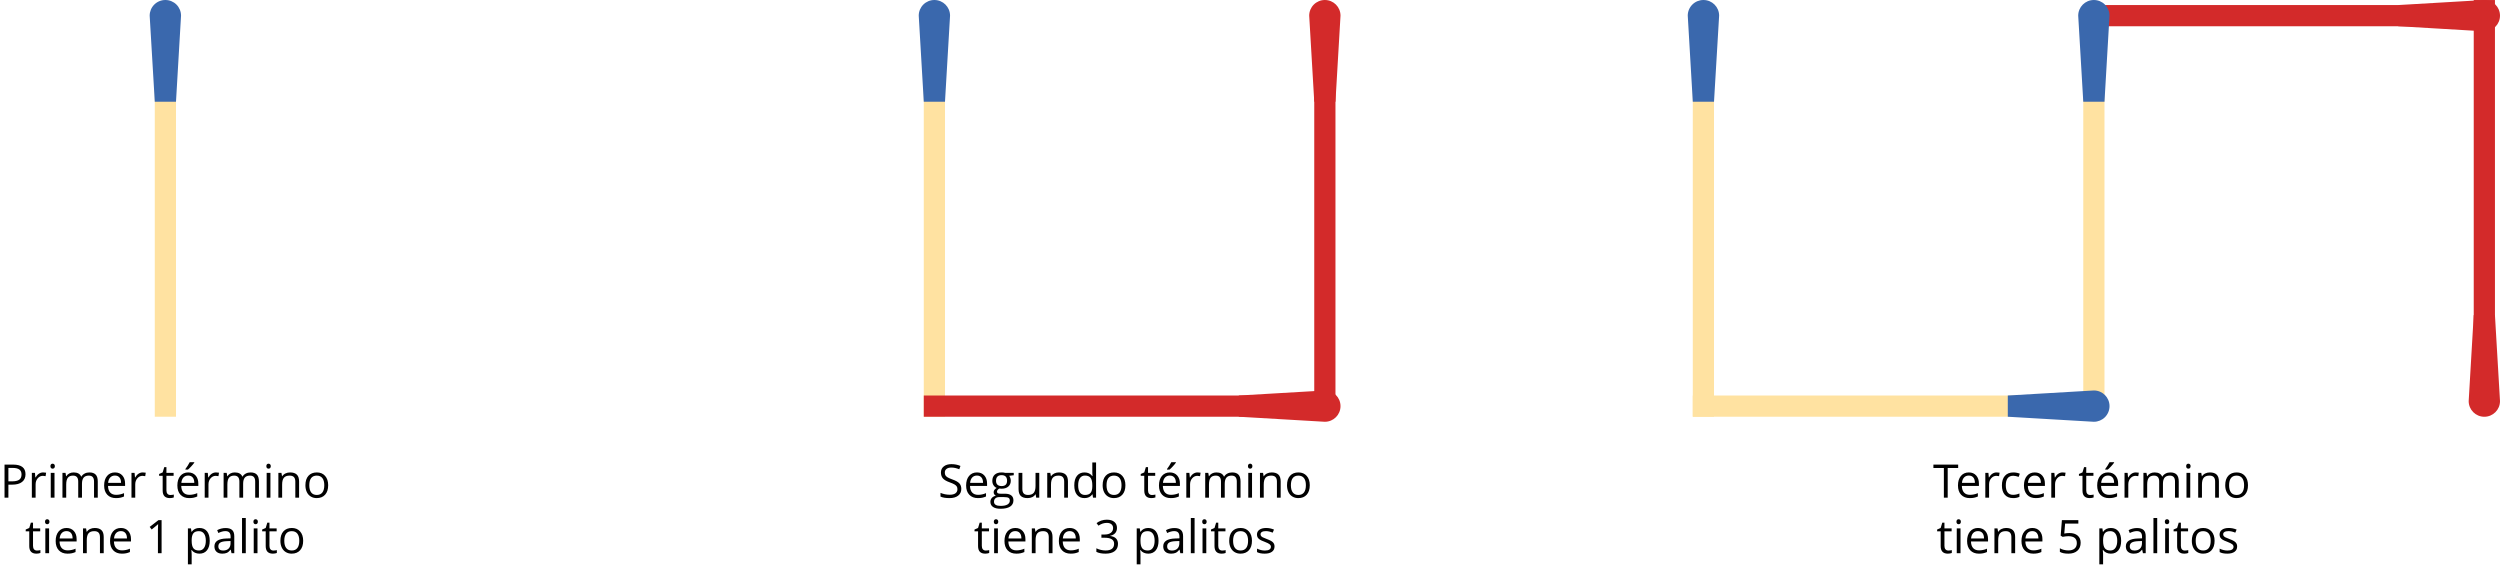
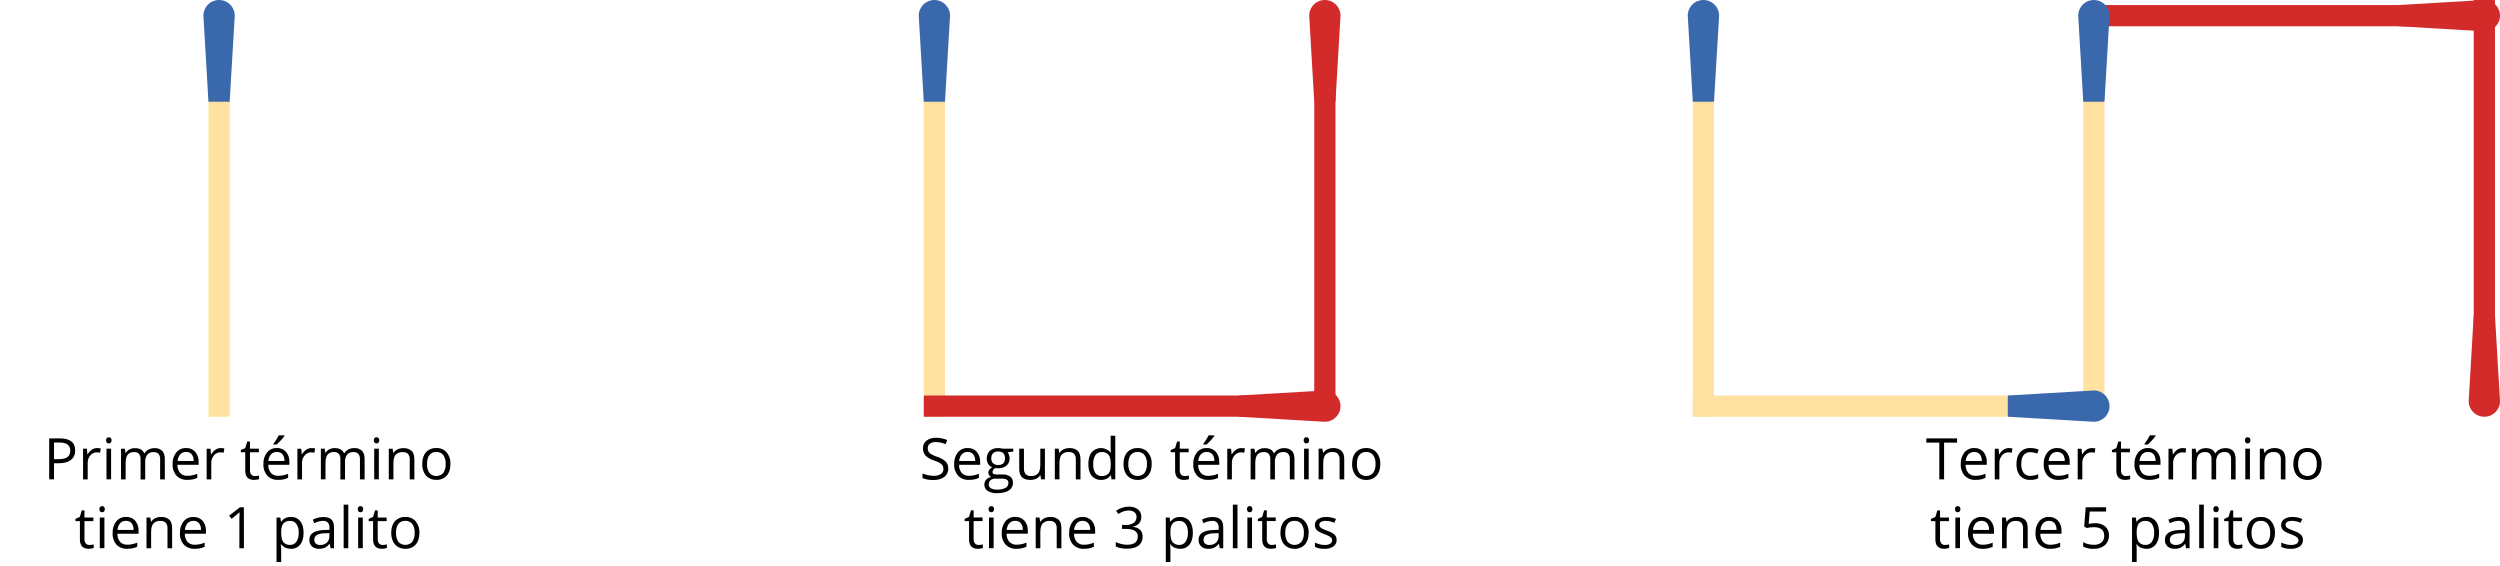
<svg xmlns="http://www.w3.org/2000/svg" id="Layer_1" data-name="Layer 1" viewBox="0 0 1620.22 366.65">
  <defs>
-     <style>.cls-1{fill:#ffe2a1;}.cls-2{fill:#3a68ad;}.cls-3{fill:#d32a2a;}.cls-4{font-size:30px;font-family:OpenSans-Regular, Open Sans;}</style>
+     <style>.cls-1{fill:#ffe2a1;}.cls-2{fill:#3a68ad;}.cls-3{fill:#d32a2a;}</style>
  </defs>
  <rect class="cls-1" x="1097.08" y="32.97" width="13.75" height="237.11" />
  <path class="cls-2" d="M1110.83,65.93h-13.75l-3.27-55.78A10.14,10.14,0,0,1,1104,0h0a10.15,10.15,0,0,1,10.15,10.15Z" />
  <rect class="cls-3" x="1603.19" y="0.02" width="13.75" height="237.11" transform="translate(3220.14 237.15) rotate(180)" />
  <path class="cls-3" d="M1603.19,204.17h13.75l3.28,55.78a10.16,10.16,0,0,1-10.15,10.15h0A10.15,10.15,0,0,1,1599.92,260Z" />
  <rect class="cls-3" x="1461.82" y="-108.41" width="13.75" height="237.11" transform="translate(1478.84 -1458.55) rotate(90)" />
  <path class="cls-3" d="M1554.29,17V3.27L1610.07,0a10.15,10.15,0,0,1,10.15,10.15h0a10.16,10.16,0,0,1-10.15,10.15Z" />
  <rect class="cls-1" x="1350.14" y="32.97" width="13.75" height="237.11" />
  <path class="cls-2" d="M1363.89,65.93h-13.75l-3.28-55.78A10.15,10.15,0,0,1,1357,0h0a10.14,10.14,0,0,1,10.15,10.15Z" />
  <rect class="cls-1" x="1208.76" y="144.65" width="13.75" height="237.11" transform="translate(1478.84 -952.43) rotate(90)" />
  <path class="cls-2" d="M1301.23,270.08V256.33l55.78-3.27a10.14,10.14,0,0,1,10.15,10.14h0A10.14,10.14,0,0,1,1357,273.35Z" />
  <rect class="cls-1" x="598.69" y="32.97" width="13.75" height="237.11" />
  <path class="cls-2" d="M612.44,65.93H598.69l-3.27-55.78A10.14,10.14,0,0,1,605.57,0h0a10.15,10.15,0,0,1,10.15,10.15Z" />
  <rect class="cls-3" x="851.75" y="32.97" width="13.75" height="237.11" />
  <path class="cls-3" d="M865.5,65.93H851.75l-3.27-55.78A10.14,10.14,0,0,1,858.63,0h0a10.14,10.14,0,0,1,10.14,10.15Z" />
  <rect class="cls-3" x="710.38" y="144.65" width="13.75" height="237.11" transform="translate(980.46 -454.05) rotate(90)" />
  <path class="cls-3" d="M802.84,270.08V256.33l55.79-3.27a10.14,10.14,0,0,1,10.14,10.14h0a10.14,10.14,0,0,1-10.14,10.15Z" />
-   <rect class="cls-1" x="100.31" y="32.97" width="13.75" height="237.11" />
-   <path class="cls-2" d="M114.06,65.93H100.31L97,10.15A10.15,10.15,0,0,1,107.18,0h0a10.14,10.14,0,0,1,10.15,10.15Z" />
-   <text class="cls-4" transform="translate(0 322.52)">Primer término<tspan x="16.21" y="36">tiene 1 palito</tspan>
-   </text>
-   <text class="cls-4" transform="translate(607.98 322.52)">Segundo término<tspan x="23.14" y="36">tiene 3 palitos</tspan>
-   </text>
-   <text class="cls-4" transform="translate(1252.75 322.52)">Tercer término<tspan x="2.23" y="36">tiene 5 palitos </tspan>
-   </text>
+   <rect class="cls-1" x="135.09" y="32.97" width="13.75" height="237.11" />
+   <path class="cls-2" d="M148.84,65.93H135.09l-3.27-55.78A10.14,10.14,0,0,1,142,0h0a10.14,10.14,0,0,1,10.15,10.15Z" />
+   <path d="M48.71,291.85A7.44,7.44,0,0,1,46,298.06c-1.83,1.44-4.46,2.17-7.87,2.17H35v10.44H31.88V284.12h6.88Q48.72,284.12,48.71,291.85ZM35,297.58h2.77c2.74,0,4.72-.45,5.94-1.33A4.87,4.87,0,0,0,45.52,292a4.57,4.57,0,0,0-1.73-3.92q-1.73-1.29-5.37-1.29H35Z" />
+   <path d="M62.9,290.4a11.48,11.48,0,0,1,2.38.22l-.42,2.8a10.41,10.41,0,0,0-2.18-.28,5.3,5.3,0,0,0-4.13,2A7.15,7.15,0,0,0,56.83,300v10.68h-3v-19.9h2.49l.34,3.68h.15a8.78,8.78,0,0,1,2.67-3A5.94,5.94,0,0,1,62.9,290.4Z" />
+   <path d="M68.75,285.37a2,2,0,0,1,.51-1.52,1.78,1.78,0,0,1,1.27-.48,1.8,1.8,0,0,1,1.25.49,2,2,0,0,1,.53,1.51,2,2,0,0,1-.53,1.52,1.77,1.77,0,0,1-1.25.5,1.75,1.75,0,0,1-1.27-.5A2.05,2.05,0,0,1,68.75,285.37ZM72,310.67H69v-19.9h3Z" />
+   <path d="M103.78,310.67V297.72a5.45,5.45,0,0,0-1-3.57A4,4,0,0,0,99.61,293a5.09,5.09,0,0,0-4.16,1.62,7.67,7.67,0,0,0-1.35,5v11.11h-3V297.72a5.39,5.39,0,0,0-1-3.57A4,4,0,0,0,86.89,293a4.93,4.93,0,0,0-4.15,1.7c-.88,1.13-1.31,3-1.31,5.57v10.44h-3v-19.9h2.45l.49,2.72h.15a5.91,5.91,0,0,1,2.4-2.27,7.32,7.32,0,0,1,3.48-.82c3.11,0,5.15,1.13,6.1,3.38h.15a6.34,6.34,0,0,1,2.58-2.47,8,8,0,0,1,3.85-.91,6.74,6.74,0,0,1,5.06,1.74q1.68,1.73,1.68,5.55v13Z" />
+   <path d="M121.42,311a9.16,9.16,0,0,1-7-2.68,10.43,10.43,0,0,1-2.55-7.47,11.5,11.5,0,0,1,2.37-7.64,7.87,7.87,0,0,1,6.37-2.84,7.51,7.51,0,0,1,5.92,2.46,9.46,9.46,0,0,1,2.18,6.5v1.9H115a7.88,7.88,0,0,0,1.77,5.32,6.08,6.08,0,0,0,4.73,1.82,16.09,16.09,0,0,0,6.35-1.34v2.68a15.16,15.16,0,0,1-3,1A17,17,0,0,1,121.42,311Zm-.82-18.1a4.92,4.92,0,0,0-3.82,1.56,7.2,7.2,0,0,0-1.68,4.32h10.41a6.62,6.62,0,0,0-1.28-4.37A4.45,4.45,0,0,0,120.6,292.93Z" />
+   <path d="M143,290.4a11.48,11.48,0,0,1,2.38.22l-.42,2.8a10.41,10.41,0,0,0-2.18-.28,5.3,5.3,0,0,0-4.13,2,7.15,7.15,0,0,0-1.72,4.88v10.68h-3v-19.9h2.49l.34,3.68h.15a8.78,8.78,0,0,1,2.67-3A5.94,5.94,0,0,1,143,290.4Z" />
+   <path d="M165.15,308.55a9.74,9.74,0,0,0,1.55-.12,9.34,9.34,0,0,0,1.18-.25v2.31a5.35,5.35,0,0,1-1.45.39,11,11,0,0,1-1.71.15c-3.85,0-5.78-2-5.78-6.08V293.11h-2.85v-1.45l2.85-1.26,1.27-4.25H162v4.62h5.77v2.34H162v11.71a4,4,0,0,0,.85,2.76A3,3,0,0,0,165.15,308.55Z" />
+   <path d="M180.27,311a9.15,9.15,0,0,1-7-2.68,10.43,10.43,0,0,1-2.55-7.47,11.5,11.5,0,0,1,2.37-7.64,7.87,7.87,0,0,1,6.36-2.84,7.53,7.53,0,0,1,5.93,2.46,9.46,9.46,0,0,1,2.17,6.5v1.9H173.87a7.88,7.88,0,0,0,1.77,5.32,6.1,6.1,0,0,0,4.73,1.82,16.11,16.11,0,0,0,6.36-1.34v2.68a15.16,15.16,0,0,1-3,1A17,17,0,0,1,180.27,311Zm-.82-18.1a5,5,0,0,0-3.83,1.56,7.2,7.2,0,0,0-1.68,4.32h10.41a6.62,6.62,0,0,0-1.27-4.37A4.48,4.48,0,0,0,179.45,292.93Zm-2.24-5.25c.58-.75,1.21-1.66,1.88-2.73a26.86,26.86,0,0,0,1.59-2.78h3.67v.39a26.43,26.43,0,0,1-2.38,2.9,27.26,27.26,0,0,1-2.74,2.67h-2Z" />
+   <path d="M201.81,290.4a11.38,11.38,0,0,1,2.37.22l-.41,2.8a10.49,10.49,0,0,0-2.18-.28,5.3,5.3,0,0,0-4.13,2,7.1,7.1,0,0,0-1.72,4.88v10.68h-3v-19.9h2.49l.35,3.68h.14a8.78,8.78,0,0,1,2.67-3A6,6,0,0,1,201.81,290.4Z" />
+   <path d="M233.28,310.67V297.72a5.39,5.39,0,0,0-1-3.57A3.93,3.93,0,0,0,229.1,293a5.11,5.11,0,0,0-4.16,1.62,7.73,7.73,0,0,0-1.34,5v11.11h-3V297.72a5.39,5.39,0,0,0-1-3.57,4,4,0,0,0-3.18-1.19,4.93,4.93,0,0,0-4.15,1.7q-1.32,1.69-1.32,5.57v10.44h-3v-19.9h2.45l.49,2.72H211a5.84,5.84,0,0,1,2.4-2.27,7.32,7.32,0,0,1,3.48-.82c3.11,0,5.15,1.13,6.1,3.38h.15a6.34,6.34,0,0,1,2.58-2.47,7.94,7.94,0,0,1,3.85-.91,6.74,6.74,0,0,1,5.06,1.74q1.68,1.73,1.68,5.55v13Z" />
+   <path d="M242.25,285.37a2,2,0,0,1,.51-1.52,1.78,1.78,0,0,1,1.27-.48,1.81,1.81,0,0,1,1.26.49,2,2,0,0,1,.52,1.51,2,2,0,0,1-.52,1.52,1.78,1.78,0,0,1-1.26.5,1.75,1.75,0,0,1-1.27-.5A2.05,2.05,0,0,1,242.25,285.37Zm3.27,25.3h-3v-19.9h3Z" />
+   <path d="M265.54,310.67V297.79a5.19,5.19,0,0,0-1.11-3.63A4.52,4.52,0,0,0,261,293a5.75,5.75,0,0,0-4.58,1.69q-1.45,1.69-1.45,5.58v10.44h-3v-19.9h2.45l.49,2.72H255a6.22,6.22,0,0,1,2.6-2.28,8.42,8.42,0,0,1,3.72-.81,7.56,7.56,0,0,1,5.42,1.74q1.81,1.73,1.81,5.55v13Z" />
+   <path d="M291.93,300.7q0,4.88-2.45,7.6A8.66,8.66,0,0,1,282.7,311a8.93,8.93,0,0,1-4.74-1.25,8.24,8.24,0,0,1-3.2-3.59,12.57,12.57,0,0,1-1.12-5.49q0-4.86,2.43-7.58a8.62,8.62,0,0,1,6.76-2.72,8.44,8.44,0,0,1,6.64,2.78A10.93,10.93,0,0,1,291.93,300.7Zm-15.17,0a9.42,9.42,0,0,0,1.53,5.81,6.05,6.05,0,0,0,9,0,9.42,9.42,0,0,0,1.53-5.82,9.29,9.29,0,0,0-1.53-5.77,5.39,5.39,0,0,0-4.53-2,5.29,5.29,0,0,0-4.47,2Q276.76,296.84,276.76,300.7Z" />
+   <path d="M58,353.18a9.61,9.61,0,0,0,1.54-.12,9.22,9.22,0,0,0,1.18-.24v2.31a6,6,0,0,1-1.44.39,11.23,11.23,0,0,1-1.72.15q-5.77,0-5.77-6.08V337.74H48.89v-1.45L51.74,335,53,330.79h1.74v4.61h5.78v2.34H54.75v11.72a4,4,0,0,0,.86,2.76A3,3,0,0,0,58,353.18Z" />
+   <path d="M64.4,330a2,2,0,0,1,.51-1.52,1.88,1.88,0,0,1,2.52,0,2.42,2.42,0,0,1,0,3,1.73,1.73,0,0,1-1.25.5,1.71,1.71,0,0,1-1.27-.5A2,2,0,0,1,64.4,330Zm3.27,25.3h-3V335.4h3Z" />
+   <path d="M82.47,355.67a9.18,9.18,0,0,1-7-2.69A10.4,10.4,0,0,1,73,345.52a11.55,11.55,0,0,1,2.37-7.65A7.87,7.87,0,0,1,81.69,335a7.51,7.51,0,0,1,5.92,2.46A9.43,9.43,0,0,1,89.79,344v1.91H76.08a7.88,7.88,0,0,0,1.77,5.32A6.12,6.12,0,0,0,82.58,353a16,16,0,0,0,6.36-1.35v2.69a16.14,16.14,0,0,1-3,1A17,17,0,0,1,82.47,355.67Zm-.82-18.11a4.92,4.92,0,0,0-3.82,1.56,7.25,7.25,0,0,0-1.68,4.33H86.56a6.62,6.62,0,0,0-1.28-4.37A4.46,4.46,0,0,0,81.65,337.56Z" />
+   <path d="M108.55,355.31V342.43a5.19,5.19,0,0,0-1.11-3.63,4.51,4.51,0,0,0-3.47-1.2,5.7,5.7,0,0,0-4.57,1.69q-1.45,1.68-1.46,5.57v10.45h-3V335.4h2.45l.49,2.73H98a6,6,0,0,1,2.59-2.28,8.47,8.47,0,0,1,3.73-.81,7.59,7.59,0,0,1,5.41,1.73q1.81,1.74,1.82,5.55v13Z" />
+   <path d="M126.17,355.67a9.17,9.17,0,0,1-7-2.69,10.4,10.4,0,0,1-2.55-7.46,11.55,11.55,0,0,1,2.37-7.65,7.87,7.87,0,0,1,6.37-2.83,7.52,7.52,0,0,1,5.92,2.46,9.43,9.43,0,0,1,2.18,6.49v1.91H119.77a7.93,7.93,0,0,0,1.78,5.32,6.12,6.12,0,0,0,4.73,1.82,15.93,15.93,0,0,0,6.35-1.35v2.69a15.83,15.83,0,0,1-3,1A17,17,0,0,1,126.17,355.67Zm-.82-18.11a4.92,4.92,0,0,0-3.82,1.56,7.25,7.25,0,0,0-1.68,4.33h10.4a6.62,6.62,0,0,0-1.27-4.37A4.47,4.47,0,0,0,125.35,337.56Z" />
+   <path d="M158.08,355.31h-2.94V336.38c0-1.57.05-3.06.14-4.47-.25.26-.54.52-.85.8s-1.76,1.46-4.32,3.54l-1.6-2.07,7-5.43h2.54Z" />
+   <path d="M188.48,355.67a8.6,8.6,0,0,1-3.55-.72,6.65,6.65,0,0,1-2.69-2.2H182a27.68,27.68,0,0,1,.22,3.3v8.19h-3V335.4h2.45l.42,2.73h.15a7,7,0,0,1,2.7-2.37,8.29,8.29,0,0,1,3.54-.72,7.35,7.35,0,0,1,6.11,2.7q2.16,2.72,2.16,7.6c0,3.27-.73,5.8-2.19,7.61A7.36,7.36,0,0,1,188.48,355.67Zm-.43-18.07a5.34,5.34,0,0,0-4.42,1.69c-.9,1.12-1.37,2.92-1.39,5.37v.68q0,4.19,1.39,6a5.35,5.35,0,0,0,4.49,1.81,4.66,4.66,0,0,0,4-2.09,9.88,9.88,0,0,0,1.46-5.76,9.48,9.48,0,0,0-1.46-5.71A4.78,4.78,0,0,0,188.05,337.6Z" />
+   <path d="M214.26,355.31l-.6-2.84h-.15a8.3,8.3,0,0,1-3,2.54,9.09,9.09,0,0,1-3.69.66,6.65,6.65,0,0,1-4.65-1.53,5.58,5.58,0,0,1-1.67-4.34q0-6,9.64-6.32l3.38-.11v-1.23a5.05,5.05,0,0,0-1-3.46,4.13,4.13,0,0,0-3.22-1.12,13.08,13.08,0,0,0-5.63,1.53l-.93-2.31a14.61,14.61,0,0,1,6.74-1.71q3.56,0,5.27,1.58t1.72,5.07v13.59Zm-6.82-2.13a6.13,6.13,0,0,0,4.43-1.54,5.71,5.71,0,0,0,1.6-4.32v-1.8l-3,.12a11,11,0,0,0-5.19,1.12,3.37,3.37,0,0,0-1.58,3.08,3.14,3.14,0,0,0,1,2.49A4.13,4.13,0,0,0,207.44,353.18Z" />
+   <path d="M225.72,355.31h-3V327.05h3Z" />
+   <path d="M231.86,330a2,2,0,0,1,.5-1.52,1.8,1.8,0,0,1,1.28-.48,1.76,1.76,0,0,1,1.25.49,2.42,2.42,0,0,1,0,3,1.85,1.85,0,0,1-2.53,0A2,2,0,0,1,231.86,330Zm3.26,25.3h-3V335.4h3Z" />
+   <path d="M248,353.18a9.7,9.7,0,0,0,1.54-.12,9.22,9.22,0,0,0,1.18-.24v2.31a6.24,6.24,0,0,1-1.44.39,11.23,11.23,0,0,1-1.72.15q-5.77,0-5.77-6.08V337.74h-2.86v-1.45l2.86-1.25,1.27-4.25h1.74v4.61h5.78v2.34h-5.78v11.72a4,4,0,0,0,.85,2.76A3,3,0,0,0,248,353.18Z" />
+   <path d="M271.83,345.34q0,4.86-2.45,7.6a8.65,8.65,0,0,1-6.78,2.73,9,9,0,0,1-4.74-1.25,8.3,8.3,0,0,1-3.19-3.6,12.53,12.53,0,0,1-1.13-5.48q0-4.87,2.43-7.59a8.63,8.63,0,0,1,6.76-2.71,8.39,8.39,0,0,1,6.64,2.78A10.93,10.93,0,0,1,271.83,345.34Zm-15.16,0a9.43,9.43,0,0,0,1.52,5.81,6.05,6.05,0,0,0,9,0,9.37,9.37,0,0,0,1.54-5.82,9.21,9.21,0,0,0-1.54-5.77,5.39,5.39,0,0,0-4.53-2,5.33,5.33,0,0,0-4.47,1.94A9.41,9.41,0,0,0,256.67,345.34Z" />
+   <path d="M614.55,303.61a6.48,6.48,0,0,1-2.54,5.46,11,11,0,0,1-6.9,2,17.36,17.36,0,0,1-7.27-1.21v-3a19.5,19.5,0,0,0,3.56,1.09,18.58,18.58,0,0,0,3.82.4,7.7,7.7,0,0,0,4.65-1.17,3.85,3.85,0,0,0,1.56-3.26,4.16,4.16,0,0,0-.56-2.26A5,5,0,0,0,609,300a25.23,25.23,0,0,0-3.95-1.69,12.56,12.56,0,0,1-5.29-3.14,6.93,6.93,0,0,1-1.59-4.74,5.89,5.89,0,0,1,2.31-4.89,9.57,9.57,0,0,1,6.1-1.81,17.93,17.93,0,0,1,7.28,1.45l-1,2.69a16.44,16.44,0,0,0-6.39-1.38,6.22,6.22,0,0,0-3.84,1.05,3.47,3.47,0,0,0-1.38,2.92,4.51,4.51,0,0,0,.51,2.27,4.82,4.82,0,0,0,1.72,1.61,21.5,21.5,0,0,0,3.69,1.63,14.69,14.69,0,0,1,5.75,3.19A6.29,6.29,0,0,1,614.55,303.61Z" />
+   <path d="M627.94,311a9.16,9.16,0,0,1-7-2.68,10.43,10.43,0,0,1-2.55-7.47,11.5,11.5,0,0,1,2.37-7.64,7.87,7.87,0,0,1,6.37-2.84,7.51,7.51,0,0,1,5.92,2.46,9.46,9.46,0,0,1,2.18,6.5v1.9H621.55a7.88,7.88,0,0,0,1.77,5.32,6.08,6.08,0,0,0,4.73,1.82,16.09,16.09,0,0,0,6.35-1.34v2.68a15.16,15.16,0,0,1-3,1A17,17,0,0,1,627.94,311Zm-.82-18.1a4.92,4.92,0,0,0-3.82,1.56,7.2,7.2,0,0,0-1.68,4.32H632a6.62,6.62,0,0,0-1.28-4.37A4.45,4.45,0,0,0,627.12,292.93Z" />
+   <path d="M656.69,290.77v1.9l-3.69.44a6.41,6.41,0,0,1,.91,1.66,6.27,6.27,0,0,1,.4,2.32,5.87,5.87,0,0,1-2,4.66,8,8,0,0,1-5.48,1.75,8.79,8.79,0,0,1-1.67-.15,3,3,0,0,0-1.93,2.56,1.31,1.31,0,0,0,.67,1.21,4.94,4.94,0,0,0,2.31.39h3.52a7.88,7.88,0,0,1,5,1.36,4.73,4.73,0,0,1,1.74,4,5.64,5.64,0,0,1-2.66,5q-2.64,1.74-7.73,1.74a10.54,10.54,0,0,1-6-1.46,4.94,4.94,0,0,1-1-7.24,5.89,5.89,0,0,1,3.27-1.8,3.21,3.21,0,0,1-1.28-1.07,2.89,2.89,0,0,1-.52-1.69,3.27,3.27,0,0,1,.58-1.91,6.21,6.21,0,0,1,1.84-1.58,5.35,5.35,0,0,1-2.52-2.16,7.17,7.17,0,0,1,1-8.53A8,8,0,0,1,647,290.4a9.88,9.88,0,0,1,2.82.37ZM640.82,314a2.68,2.68,0,0,0,1.36,2.45,7.48,7.48,0,0,0,3.9.84,11,11,0,0,0,5.62-1.13,3.49,3.49,0,0,0,1.83-3.08,2.44,2.44,0,0,0-1-2.25,7.89,7.89,0,0,0-3.76-.62h-3.61a4.73,4.73,0,0,0-3.2,1A3.5,3.5,0,0,0,640.82,314Zm1.63-16.87a4,4,0,0,0,1.18,3.16,4.69,4.69,0,0,0,3.29,1.07q4.41,0,4.41-4.28,0-4.48-4.47-4.49a4.46,4.46,0,0,0-3.27,1.14A4.64,4.64,0,0,0,642.45,297.14Z" />
+   <path d="M663.61,290.77v12.91a5.19,5.19,0,0,0,1.11,3.63,4.51,4.51,0,0,0,3.47,1.2,5.64,5.64,0,0,0,4.56-1.71c1-1.14,1.45-3,1.45-5.57V290.77h3v19.9h-2.48l-.44-2.67h-.16a6.05,6.05,0,0,1-2.57,2.25,8.67,8.67,0,0,1-3.75.78q-3.64,0-5.44-1.72t-1.81-5.52v-13Z" />
+   <path d="M697.23,310.67V297.79a5.19,5.19,0,0,0-1.11-3.63,4.51,4.51,0,0,0-3.47-1.2,5.75,5.75,0,0,0-4.58,1.69c-1,1.13-1.45,3-1.45,5.58v10.44h-3v-19.9h2.45l.49,2.72h.14a6.22,6.22,0,0,1,2.6-2.28,8.45,8.45,0,0,1,3.72-.81,7.56,7.56,0,0,1,5.42,1.74q1.82,1.73,1.81,5.55v13Z" />
+   <path d="M720,308h-.17a7.08,7.08,0,0,1-6.25,3,7.39,7.39,0,0,1-6.07-2.67q-2.18-2.67-2.17-7.59t2.18-7.64a8.07,8.07,0,0,1,12.28.21H720l-.12-1.43-.08-1.4v-8.1h3v28.26h-2.45Zm-6,.51a5.48,5.48,0,0,0,4.47-1.68q1.4-1.68,1.39-5.42v-.64q0-4.23-1.4-6a5.37,5.37,0,0,0-4.5-1.8,4.6,4.6,0,0,0-4.06,2.06,10.22,10.22,0,0,0-1.41,5.82,9.87,9.87,0,0,0,1.4,5.76A4.75,4.75,0,0,0,714,308.51Z" />
+   <path d="M746.41,300.7q0,4.88-2.45,7.6a8.63,8.63,0,0,1-6.77,2.73,8.93,8.93,0,0,1-4.74-1.25,8.18,8.18,0,0,1-3.2-3.59,12.57,12.57,0,0,1-1.13-5.49q0-4.86,2.44-7.58a8.6,8.6,0,0,1,6.75-2.72,8.43,8.43,0,0,1,6.64,2.78A10.93,10.93,0,0,1,746.41,300.7Zm-15.16,0a9.49,9.49,0,0,0,1.52,5.81,6.05,6.05,0,0,0,9,0,9.35,9.35,0,0,0,1.54-5.82,9.23,9.23,0,0,0-1.54-5.77,5.39,5.39,0,0,0-4.53-2,5.31,5.31,0,0,0-4.47,2Q731.25,296.84,731.25,300.7Z" />
+   <path d="M767.79,308.55a9.61,9.61,0,0,0,1.54-.12,9,9,0,0,0,1.18-.25v2.31a5.15,5.15,0,0,1-1.44.39,11.23,11.23,0,0,1-1.72.15c-3.85,0-5.77-2-5.77-6.08V293.11h-2.85v-1.45l2.85-1.26,1.27-4.25h1.74v4.62h5.78v2.34h-5.78v11.71a4,4,0,0,0,.86,2.76A3,3,0,0,0,767.79,308.55Z" />
+   <path d="M782.9,311a9.14,9.14,0,0,1-7-2.68,10.39,10.39,0,0,1-2.56-7.47,11.5,11.5,0,0,1,2.37-7.64,7.89,7.89,0,0,1,6.37-2.84,7.51,7.51,0,0,1,5.92,2.46,9.46,9.46,0,0,1,2.18,6.5v1.9H776.51a7.88,7.88,0,0,0,1.77,5.32A6.1,6.1,0,0,0,783,308.4a16.18,16.18,0,0,0,6.36-1.34v2.68a15.45,15.45,0,0,1-3,1A17,17,0,0,1,782.9,311Zm-.82-18.1a4.92,4.92,0,0,0-3.82,1.56,7.2,7.2,0,0,0-1.68,4.32H787a6.68,6.68,0,0,0-1.27-4.37A4.48,4.48,0,0,0,782.08,292.93Zm-2.23-5.25c.58-.75,1.21-1.66,1.88-2.73a31.14,31.14,0,0,0,1.59-2.78H787v.39a29,29,0,0,1-2.38,2.9,28.37,28.37,0,0,1-2.74,2.67h-2Z" />
+   <path d="M804.44,290.4a11.48,11.48,0,0,1,2.38.22l-.42,2.8a10.41,10.41,0,0,0-2.18-.28,5.31,5.31,0,0,0-4.13,2,7.15,7.15,0,0,0-1.72,4.88v10.68h-3v-19.9h2.49l.34,3.68h.15a8.78,8.78,0,0,1,2.67-3A5.94,5.94,0,0,1,804.44,290.4Z" />
+   <path d="M835.92,310.67V297.72a5.39,5.39,0,0,0-1-3.57,3.94,3.94,0,0,0-3.16-1.19,5.1,5.1,0,0,0-4.16,1.62,7.67,7.67,0,0,0-1.34,5v11.11h-3V297.72a5.39,5.39,0,0,0-1-3.57A3.94,3.94,0,0,0,819,293a4.92,4.92,0,0,0-4.15,1.7q-1.32,1.69-1.32,5.57v10.44h-3v-19.9H813l.49,2.72h.14a5.87,5.87,0,0,1,2.41-2.27,7.27,7.27,0,0,1,3.48-.82q4.66,0,6.1,3.38h.14a6.47,6.47,0,0,1,2.58-2.47,8,8,0,0,1,3.85-.91,6.72,6.72,0,0,1,5.06,1.74q1.68,1.73,1.68,5.55v13Z" />
+   <path d="M844.89,285.37a2,2,0,0,1,.51-1.52,1.78,1.78,0,0,1,1.27-.48,1.8,1.8,0,0,1,1.25.49,2,2,0,0,1,.53,1.51,2,2,0,0,1-.53,1.52,1.77,1.77,0,0,1-1.25.5,1.75,1.75,0,0,1-1.27-.5A2.05,2.05,0,0,1,844.89,285.37Zm3.27,25.3h-3v-19.9h3Z" />
+   <path d="M868.17,310.67V297.79a5.24,5.24,0,0,0-1.1-3.63,4.52,4.52,0,0,0-3.47-1.2,5.74,5.74,0,0,0-4.58,1.69q-1.46,1.69-1.45,5.58v10.44h-3v-19.9H857l.49,2.72h.15a6.16,6.16,0,0,1,2.6-2.28,8.39,8.39,0,0,1,3.72-.81,7.53,7.53,0,0,1,5.41,1.74q1.82,1.73,1.82,5.55v13Z" />
+   <path d="M894.56,300.7c0,3.25-.81,5.78-2.45,7.6a8.63,8.63,0,0,1-6.77,2.73,8.93,8.93,0,0,1-4.74-1.25,8.24,8.24,0,0,1-3.2-3.59,12.57,12.57,0,0,1-1.13-5.49q0-4.86,2.44-7.58a8.6,8.6,0,0,1,6.75-2.72,8.43,8.43,0,0,1,6.64,2.78A10.93,10.93,0,0,1,894.56,300.7Zm-15.16,0a9.49,9.49,0,0,0,1.52,5.81,6.05,6.05,0,0,0,9,0,9.35,9.35,0,0,0,1.54-5.82,9.23,9.23,0,0,0-1.54-5.77,5.39,5.39,0,0,0-4.53-2,5.28,5.28,0,0,0-4.46,2Q879.4,296.84,879.4,300.7Z" />
+   <path d="M634.24,353.18a9.61,9.61,0,0,0,1.54-.12,9.82,9.82,0,0,0,1.19-.24v2.31a6.2,6.2,0,0,1-1.45.39,11.1,11.1,0,0,1-1.71.15c-3.86,0-5.78-2-5.78-6.08V337.74h-2.85v-1.45L628,335l1.27-4.25H631v4.61h5.78v2.34H631v11.72a4,4,0,0,0,.86,2.76A3,3,0,0,0,634.24,353.18Z" />
+   <path d="M640.69,330a2,2,0,0,1,.51-1.52,1.88,1.88,0,0,1,2.52,0,2.42,2.42,0,0,1,0,3,1.73,1.73,0,0,1-1.25.5,1.71,1.71,0,0,1-1.27-.5A2,2,0,0,1,640.69,330Zm3.27,25.3h-3V335.4h3Z" />
+   <path d="M658.76,355.67a9.18,9.18,0,0,1-7-2.69,10.4,10.4,0,0,1-2.55-7.46,11.55,11.55,0,0,1,2.37-7.65A7.88,7.88,0,0,1,658,335a7.51,7.51,0,0,1,5.92,2.46,9.43,9.43,0,0,1,2.18,6.49v1.91H652.37a7.88,7.88,0,0,0,1.77,5.32,6.13,6.13,0,0,0,4.73,1.82,16,16,0,0,0,6.36-1.35v2.69a16.14,16.14,0,0,1-3,1A17,17,0,0,1,658.76,355.67Zm-.82-18.11a4.92,4.92,0,0,0-3.82,1.56,7.25,7.25,0,0,0-1.68,4.33h10.41a6.68,6.68,0,0,0-1.27-4.37A4.49,4.49,0,0,0,657.94,337.56Z" />
+   <path d="M684.84,355.31V342.43a5.19,5.19,0,0,0-1.11-3.63,4.51,4.51,0,0,0-3.47-1.2,5.7,5.7,0,0,0-4.57,1.69q-1.46,1.68-1.46,5.57v10.45h-3V335.4h2.45l.49,2.73h.15a6,6,0,0,1,2.59-2.28,8.47,8.47,0,0,1,3.73-.81,7.58,7.58,0,0,1,5.41,1.73q1.82,1.74,1.82,5.55v13Z" />
+   <path d="M702.46,355.67a9.17,9.17,0,0,1-7-2.69,10.4,10.4,0,0,1-2.55-7.46,11.55,11.55,0,0,1,2.37-7.65,7.87,7.87,0,0,1,6.37-2.83,7.51,7.51,0,0,1,5.92,2.46,9.43,9.43,0,0,1,2.18,6.49v1.91H696.07a7.88,7.88,0,0,0,1.77,5.32,6.12,6.12,0,0,0,4.73,1.82,15.93,15.93,0,0,0,6.35-1.35v2.69a15.83,15.83,0,0,1-3,1A17,17,0,0,1,702.46,355.67Zm-.82-18.11a4.92,4.92,0,0,0-3.82,1.56,7.25,7.25,0,0,0-1.68,4.33h10.41a6.62,6.62,0,0,0-1.28-4.37A4.46,4.46,0,0,0,701.64,337.56Z" />
+   <path d="M739.66,335a6.06,6.06,0,0,1-1.43,4.16,7.11,7.11,0,0,1-4,2.16v.15a7.57,7.57,0,0,1,4.74,2,6,6,0,0,1,1.54,4.29,7,7,0,0,1-2.63,5.84q-2.64,2-7.48,2a21.83,21.83,0,0,1-3.86-.32,13.21,13.21,0,0,1-3.41-1.11v-2.87a16.21,16.21,0,0,0,3.68,1.29,16.45,16.45,0,0,0,3.7.45q6.87,0,6.88-5.39,0-4.85-7.59-4.84h-2.62v-2.59h2.65a8.06,8.06,0,0,0,4.93-1.37,4.52,4.52,0,0,0,1.81-3.81,3.75,3.75,0,0,0-1.33-3.05,5.5,5.5,0,0,0-3.63-1.11,11.26,11.26,0,0,0-3.28.47,14.89,14.89,0,0,0-3.53,1.75l-1.52-2a12.61,12.61,0,0,1,3.77-2,13.68,13.68,0,0,1,4.49-.74,9.18,9.18,0,0,1,6,1.77A6,6,0,0,1,739.66,335Z" />
+   <path d="M764.77,355.67a8.63,8.63,0,0,1-3.55-.72,6.65,6.65,0,0,1-2.69-2.2h-.22a27.68,27.68,0,0,1,.22,3.3v8.19h-3V335.4H758l.42,2.73h.15a7,7,0,0,1,2.7-2.37,8.29,8.29,0,0,1,3.54-.72,7.39,7.39,0,0,1,6.12,2.7q2.15,2.72,2.15,7.6c0,3.27-.73,5.8-2.19,7.61A7.34,7.34,0,0,1,764.77,355.67Zm-.43-18.07q-3.06,0-4.41,1.69c-.91,1.12-1.38,2.92-1.4,5.37v.68c0,2.79.46,4.79,1.4,6a5.32,5.32,0,0,0,4.48,1.81,4.66,4.66,0,0,0,4-2.09,9.88,9.88,0,0,0,1.46-5.76,9.48,9.48,0,0,0-1.46-5.71A4.78,4.78,0,0,0,764.34,337.6Z" />
+   <path d="M790.55,355.31l-.6-2.84h-.15a8.3,8.3,0,0,1-3,2.54,9.06,9.06,0,0,1-3.69.66,6.62,6.62,0,0,1-4.64-1.53,5.55,5.55,0,0,1-1.68-4.34q0-6,9.64-6.32l3.38-.11v-1.23a5.05,5.05,0,0,0-1-3.46,4.13,4.13,0,0,0-3.22-1.12,13.08,13.08,0,0,0-5.63,1.53l-.93-2.31a14.27,14.27,0,0,1,3.22-1.25,14.12,14.12,0,0,1,3.52-.46q3.56,0,5.27,1.58t1.72,5.07v13.59Zm-6.81-2.13a6.12,6.12,0,0,0,4.42-1.54,5.72,5.72,0,0,0,1.61-4.32v-1.8l-3,.12a11,11,0,0,0-5.18,1.12,3.37,3.37,0,0,0-1.59,3.08,3.11,3.11,0,0,0,1,2.49A4.1,4.1,0,0,0,783.74,353.18Z" />
+   <path d="M802,355.31h-3V327.05h3Z" />
+   <path d="M808.15,330a2,2,0,0,1,.5-1.52,1.8,1.8,0,0,1,1.28-.48,1.76,1.76,0,0,1,1.25.49,2.42,2.42,0,0,1,0,3,1.85,1.85,0,0,1-2.53,0A2.05,2.05,0,0,1,808.15,330Zm3.27,25.3h-3V335.4h3Z" />
+   <path d="M824.24,353.18a9.61,9.61,0,0,0,1.54-.12,9.22,9.22,0,0,0,1.18-.24v2.31a6.09,6.09,0,0,1-1.44.39,11.23,11.23,0,0,1-1.72.15q-5.77,0-5.77-6.08V337.74h-2.85v-1.45L818,335l1.27-4.25H821v4.61h5.78v2.34H821v11.72a4,4,0,0,0,.86,2.76A3,3,0,0,0,824.24,353.18Z" />
+   <path d="M848.12,345.34q0,4.86-2.45,7.6a8.63,8.63,0,0,1-6.77,2.73,9.08,9.08,0,0,1-4.75-1.25,8.3,8.3,0,0,1-3.19-3.6,12.53,12.53,0,0,1-1.13-5.48q0-4.87,2.44-7.59A8.59,8.59,0,0,1,839,335a8.39,8.39,0,0,1,6.64,2.78A10.93,10.93,0,0,1,848.12,345.34Zm-15.16,0a9.43,9.43,0,0,0,1.52,5.81,6.05,6.05,0,0,0,9,0,9.37,9.37,0,0,0,1.54-5.82,9.21,9.21,0,0,0-1.54-5.77,5.39,5.39,0,0,0-4.53-2,5.33,5.33,0,0,0-4.47,1.94A9.41,9.41,0,0,0,833,345.34Z" />
+   <path d="M866.25,349.88a5,5,0,0,1-2.07,4.28,9.7,9.7,0,0,1-5.81,1.51,12.73,12.73,0,0,1-6.18-1.25v-2.8a14.69,14.69,0,0,0,3.08,1.14,12.74,12.74,0,0,0,3.17.42,7.22,7.22,0,0,0,3.63-.75,2.6,2.6,0,0,0,.26-4.29,15.81,15.81,0,0,0-3.93-1.95,21,21,0,0,1-3.95-1.81,5.36,5.36,0,0,1-1.74-1.75,4.58,4.58,0,0,1-.57-2.34,4.44,4.44,0,0,1,2-3.84,9.19,9.19,0,0,1,5.43-1.41,15.75,15.75,0,0,1,6.28,1.31l-1.07,2.45a14.33,14.33,0,0,0-5.43-1.24,6.3,6.3,0,0,0-3.23.67,2.08,2.08,0,0,0-1.09,1.86,2.28,2.28,0,0,0,.4,1.36,4.28,4.28,0,0,0,1.32,1.07,29.42,29.42,0,0,0,3.49,1.47,13,13,0,0,1,4.78,2.6A4.59,4.59,0,0,1,866.25,349.88Z" />
+   <path d="M1259.94,310.67h-3.09V286.86h-8.41v-2.74h19.91v2.74h-8.41Z" />
+   <path d="M1280.3,311a9.15,9.15,0,0,1-7-2.68,10.43,10.43,0,0,1-2.55-7.47,11.5,11.5,0,0,1,2.37-7.64,7.87,7.87,0,0,1,6.37-2.84,7.52,7.52,0,0,1,5.92,2.46,9.46,9.46,0,0,1,2.18,6.5v1.9H1273.9a7.88,7.88,0,0,0,1.77,5.32,6.11,6.11,0,0,0,4.74,1.82,16.09,16.09,0,0,0,6.35-1.34v2.68a15.16,15.16,0,0,1-3,1A17,17,0,0,1,1280.3,311Zm-.82-18.1a4.92,4.92,0,0,0-3.82,1.56,7.07,7.07,0,0,0-1.68,4.32h10.4a6.62,6.62,0,0,0-1.27-4.37A4.48,4.48,0,0,0,1279.48,292.93Z" />
+   <path d="M1301.84,290.4a11.54,11.54,0,0,1,2.38.22l-.42,2.8a10.41,10.41,0,0,0-2.18-.28,5.3,5.3,0,0,0-4.13,2,7.1,7.1,0,0,0-1.72,4.88v10.68h-3v-19.9h2.48l.35,3.68h.14a8.78,8.78,0,0,1,2.67-3A6,6,0,0,1,1301.84,290.4Z" />
+   <path d="M1315.89,311a8.47,8.47,0,0,1-6.69-2.66q-2.37-2.65-2.37-7.52c0-3.33.8-5.91,2.41-7.72a8.65,8.65,0,0,1,6.85-2.73,13.28,13.28,0,0,1,2.87.31,9.67,9.67,0,0,1,2.26.73l-.93,2.56a13.27,13.27,0,0,0-2.18-.66,9.5,9.5,0,0,0-2.09-.27q-6.06,0-6.06,7.74a9.19,9.19,0,0,0,1.48,5.63,5.12,5.12,0,0,0,4.38,2,13.54,13.54,0,0,0,5.11-1.07V310A10.92,10.92,0,0,1,1315.89,311Z" />
+   <path d="M1334.06,311a9.16,9.16,0,0,1-7-2.68,10.43,10.43,0,0,1-2.55-7.47,11.5,11.5,0,0,1,2.37-7.64,7.87,7.87,0,0,1,6.37-2.84,7.52,7.52,0,0,1,5.92,2.46,9.46,9.46,0,0,1,2.18,6.5v1.9h-13.72a7.93,7.93,0,0,0,1.77,5.32,6.11,6.11,0,0,0,4.74,1.82,16.09,16.09,0,0,0,6.35-1.34v2.68a15.16,15.16,0,0,1-3,1A17,17,0,0,1,1334.06,311Zm-.82-18.1a4.92,4.92,0,0,0-3.82,1.56,7.2,7.2,0,0,0-1.68,4.32h10.4a6.62,6.62,0,0,0-1.27-4.37A4.48,4.48,0,0,0,1333.24,292.93Z" />
+   <path d="M1355.6,290.4a11.54,11.54,0,0,1,2.38.22l-.42,2.8a10.41,10.41,0,0,0-2.18-.28,5.3,5.3,0,0,0-4.13,2,7.1,7.1,0,0,0-1.72,4.88v10.68h-3v-19.9H1349l.35,3.68h.15a8.66,8.66,0,0,1,2.66-3A6,6,0,0,1,1355.6,290.4Z" />
+   <path d="M1377.79,308.55a9.83,9.83,0,0,0,1.55-.12,9.34,9.34,0,0,0,1.18-.25v2.31a5.35,5.35,0,0,1-1.45.39,11,11,0,0,1-1.71.15c-3.85,0-5.78-2-5.78-6.08V293.11h-2.85v-1.45l2.85-1.26,1.27-4.25h1.75v4.62h5.77v2.34h-5.77v11.71a4,4,0,0,0,.85,2.76A3,3,0,0,0,1377.79,308.55Z" />
+   <path d="M1392.9,311a9.14,9.14,0,0,1-7-2.68,10.43,10.43,0,0,1-2.55-7.47,11.5,11.5,0,0,1,2.37-7.64,7.87,7.87,0,0,1,6.36-2.84,7.49,7.49,0,0,1,5.92,2.46,9.41,9.41,0,0,1,2.18,6.5v1.9h-13.71a7.88,7.88,0,0,0,1.77,5.32,6.1,6.1,0,0,0,4.73,1.82,16.14,16.14,0,0,0,6.36-1.34v2.68a15.24,15.24,0,0,1-3,1A16.91,16.91,0,0,1,1392.9,311Zm-.81-18.1a4.94,4.94,0,0,0-3.83,1.56,7.2,7.2,0,0,0-1.68,4.32H1397a6.62,6.62,0,0,0-1.27-4.37A4.48,4.48,0,0,0,1392.09,292.93Zm-2.24-5.25c.58-.75,1.21-1.66,1.88-2.73a31.14,31.14,0,0,0,1.59-2.78H1397v.39a27.66,27.66,0,0,1-2.38,2.9,27.26,27.26,0,0,1-2.74,2.67h-2Z" />
+   <path d="M1414.44,290.4a11.41,11.41,0,0,1,2.38.22l-.41,2.8a10.49,10.49,0,0,0-2.18-.28,5.33,5.33,0,0,0-4.14,2,7.14,7.14,0,0,0-1.71,4.88v10.68h-3v-19.9h2.49l.35,3.68h.14a8.78,8.78,0,0,1,2.67-3A6,6,0,0,1,1414.44,290.4Z" />
+   <path d="M1445.92,310.67V297.72a5.39,5.39,0,0,0-1-3.57,3.94,3.94,0,0,0-3.16-1.19,5.1,5.1,0,0,0-4.16,1.62,7.73,7.73,0,0,0-1.34,5v11.11h-3V297.72a5.45,5.45,0,0,0-1-3.57A4,4,0,0,0,1429,293a4.93,4.93,0,0,0-4.15,1.7q-1.32,1.69-1.32,5.57v10.44h-3v-19.9H1423l.49,2.72h.14a5.93,5.93,0,0,1,2.41-2.27,7.3,7.3,0,0,1,3.48-.82q4.67,0,6.1,3.38h.15a6.34,6.34,0,0,1,2.58-2.47,7.94,7.94,0,0,1,3.85-.91,6.71,6.71,0,0,1,5,1.74q1.68,1.73,1.68,5.55v13Z" />
+   <path d="M1454.89,285.37a2,2,0,0,1,.51-1.52,1.78,1.78,0,0,1,1.27-.48,1.83,1.83,0,0,1,1.26.49,2,2,0,0,1,.52,1.51,2,2,0,0,1-.52,1.52,1.79,1.79,0,0,1-1.26.5,1.75,1.75,0,0,1-1.27-.5A2.05,2.05,0,0,1,1454.89,285.37Zm3.27,25.3h-3v-19.9h3Z" />
+   <path d="M1478.18,310.67V297.79a5.19,5.19,0,0,0-1.11-3.63,4.52,4.52,0,0,0-3.47-1.2,5.75,5.75,0,0,0-4.58,1.69q-1.45,1.69-1.45,5.58v10.44h-3v-19.9H1467l.49,2.72h.14a6.16,6.16,0,0,1,2.6-2.28,8.39,8.39,0,0,1,3.72-.81,7.53,7.53,0,0,1,5.41,1.74q1.82,1.73,1.82,5.55v13Z" />
+   <path d="M1504.57,300.7q0,4.88-2.46,7.6a8.63,8.63,0,0,1-6.77,2.73,8.93,8.93,0,0,1-4.74-1.25,8.24,8.24,0,0,1-3.2-3.59,12.57,12.57,0,0,1-1.12-5.49q0-4.86,2.43-7.58a8.6,8.6,0,0,1,6.76-2.72,8.45,8.45,0,0,1,6.64,2.78A10.93,10.93,0,0,1,1504.57,300.7Zm-15.17,0a9.42,9.42,0,0,0,1.53,5.81,6.05,6.05,0,0,0,9,0,9.42,9.42,0,0,0,1.53-5.82,9.29,9.29,0,0,0-1.53-5.77,5.42,5.42,0,0,0-4.53-2,5.29,5.29,0,0,0-4.47,2Q1489.4,296.84,1489.4,300.7Z" />
+   <path d="M1260.51,353.18a9.61,9.61,0,0,0,1.54-.12,9.22,9.22,0,0,0,1.18-.24v2.31a6.09,6.09,0,0,1-1.44.39,11.23,11.23,0,0,1-1.72.15q-5.77,0-5.77-6.08V337.74h-2.86v-1.45l2.86-1.25,1.27-4.25h1.74v4.61h5.78v2.34h-5.78v11.72a4.07,4.07,0,0,0,.85,2.76A3,3,0,0,0,1260.51,353.18Z" />
+   <path d="M1267,330a2,2,0,0,1,.5-1.52,1.8,1.8,0,0,1,1.28-.48,1.76,1.76,0,0,1,1.25.49,2.42,2.42,0,0,1,0,3,1.85,1.85,0,0,1-2.53,0A2.05,2.05,0,0,1,1267,330Zm3.26,25.3h-3V335.4h3Z" />
+   <path d="M1285,355.67a9.17,9.17,0,0,1-7-2.69,10.4,10.4,0,0,1-2.55-7.46,11.55,11.55,0,0,1,2.37-7.65,7.87,7.87,0,0,1,6.37-2.83,7.52,7.52,0,0,1,5.92,2.46,9.43,9.43,0,0,1,2.18,6.49v1.91h-13.72a7.83,7.83,0,0,0,1.78,5.32,6.1,6.1,0,0,0,4.73,1.82,15.93,15.93,0,0,0,6.35-1.35v2.69a15.83,15.83,0,0,1-3,1A17,17,0,0,1,1285,355.67Zm-.82-18.11a4.92,4.92,0,0,0-3.82,1.56,7.25,7.25,0,0,0-1.68,4.33h10.4a6.62,6.62,0,0,0-1.27-4.37A4.47,4.47,0,0,0,1284.21,337.56Z" />
+   <path d="M1311.11,355.31V342.43a5.19,5.19,0,0,0-1.11-3.63,4.51,4.51,0,0,0-3.47-1.2,5.72,5.72,0,0,0-4.58,1.69c-1,1.12-1.45,3-1.45,5.57v10.45h-3V335.4h2.45l.49,2.73h.14a6.08,6.08,0,0,1,2.6-2.28,8.47,8.47,0,0,1,3.73-.81,7.59,7.59,0,0,1,5.41,1.73q1.82,1.74,1.81,5.55v13Z" />
+   <path d="M1328.73,355.67a9.15,9.15,0,0,1-7-2.69,10.4,10.4,0,0,1-2.55-7.46,11.55,11.55,0,0,1,2.37-7.65,7.86,7.86,0,0,1,6.36-2.83,7.53,7.53,0,0,1,5.93,2.46,9.43,9.43,0,0,1,2.18,6.49v1.91h-13.72a7.88,7.88,0,0,0,1.77,5.32,6.14,6.14,0,0,0,4.74,1.82,15.93,15.93,0,0,0,6.35-1.35v2.69a15.83,15.83,0,0,1-3,1A17,17,0,0,1,1328.73,355.67Zm-.82-18.11a4.92,4.92,0,0,0-3.82,1.56,7.19,7.19,0,0,0-1.68,4.33h10.4a6.62,6.62,0,0,0-1.27-4.37A4.48,4.48,0,0,0,1327.91,337.56Z" />
+   <path d="M1357.77,339.09a9.74,9.74,0,0,1,6.6,2.08,7.13,7.13,0,0,1,2.41,5.69,8.23,8.23,0,0,1-2.63,6.47,10.49,10.49,0,0,1-7.24,2.34,13.35,13.35,0,0,1-6.84-1.43v-2.91a10.47,10.47,0,0,0,3.16,1.28,15.52,15.52,0,0,0,3.72.46,7.47,7.47,0,0,0,5-1.5,5.42,5.42,0,0,0,1.77-4.36q0-5.56-6.81-5.56a26.41,26.41,0,0,0-4.62.53l-1.56-1,1-12.43h13.21v2.78h-10.63l-.67,8A21,21,0,0,1,1357.77,339.09Z" />
+   <path d="M1391,355.67a8.6,8.6,0,0,1-3.55-.72,6.74,6.74,0,0,1-2.7-2.2h-.21a27.59,27.59,0,0,1,.21,3.3v8.19h-3V335.4h2.45l.42,2.73h.14a7.11,7.11,0,0,1,2.71-2.37A8.29,8.29,0,0,1,1391,335a7.35,7.35,0,0,1,6.11,2.7q2.16,2.72,2.16,7.6c0,3.27-.73,5.8-2.19,7.61A7.36,7.36,0,0,1,1391,355.67Zm-.43-18.07a5.34,5.34,0,0,0-4.42,1.69c-.91,1.12-1.37,2.92-1.4,5.37v.68q0,4.19,1.4,6a5.34,5.34,0,0,0,4.49,1.81,4.68,4.68,0,0,0,4-2.09,10,10,0,0,0,1.46-5.76,9.55,9.55,0,0,0-1.46-5.71A4.81,4.81,0,0,0,1390.61,337.6Z" />
+   <path d="M1416.81,355.31l-.6-2.84h-.14a8.3,8.3,0,0,1-3,2.54,9.11,9.11,0,0,1-3.7.66,6.64,6.64,0,0,1-4.64-1.53,5.55,5.55,0,0,1-1.68-4.34q0-6,9.65-6.32l3.38-.11v-1.23a5.05,5.05,0,0,0-1-3.46,4.14,4.14,0,0,0-3.23-1.12,13.12,13.12,0,0,0-5.63,1.53l-.92-2.31a14.61,14.61,0,0,1,6.74-1.71q3.56,0,5.27,1.58t1.72,5.07v13.59Zm-6.81-2.13a6.14,6.14,0,0,0,4.43-1.54,5.71,5.71,0,0,0,1.6-4.32v-1.8l-3,.12a11,11,0,0,0-5.19,1.12,3.37,3.37,0,0,0-1.59,3.08,3.11,3.11,0,0,0,1,2.49A4.12,4.12,0,0,0,1410,353.18Z" />
+   <path d="M1428.27,355.31h-3V327.05h3Z" />
+   <path d="M1434.41,330a2,2,0,0,1,.51-1.52,1.89,1.89,0,0,1,2.53,0,2.45,2.45,0,0,1,0,3,1.73,1.73,0,0,1-1.26.5,1.71,1.71,0,0,1-1.27-.5A2,2,0,0,1,1434.41,330Zm3.27,25.3h-3V335.4h3Z" />
+   <path d="M1450.51,353.18a9.7,9.7,0,0,0,1.54-.12,9.22,9.22,0,0,0,1.18-.24v2.31a6.24,6.24,0,0,1-1.44.39,11.23,11.23,0,0,1-1.72.15q-5.77,0-5.78-6.08V337.74h-2.85v-1.45l2.85-1.25,1.27-4.25h1.75v4.61h5.77v2.34h-5.77v11.72a4,4,0,0,0,.85,2.76A3,3,0,0,0,1450.51,353.18Z" />
+   <path d="M1474.39,345.34q0,4.86-2.45,7.6a8.66,8.66,0,0,1-6.78,2.73,9,9,0,0,1-4.74-1.25,8.3,8.3,0,0,1-3.19-3.6,12.39,12.39,0,0,1-1.13-5.48q0-4.87,2.43-7.59a8.63,8.63,0,0,1,6.76-2.71,8.41,8.41,0,0,1,6.64,2.78A10.93,10.93,0,0,1,1474.39,345.34Zm-15.17,0a9.42,9.42,0,0,0,1.53,5.81,6.05,6.05,0,0,0,9,0,9.43,9.43,0,0,0,1.54-5.82,9.27,9.27,0,0,0-1.54-5.77,5.39,5.39,0,0,0-4.53-2,5.32,5.32,0,0,0-4.47,1.94A9.41,9.41,0,0,0,1459.22,345.34Z" />
+   <path d="M1492.52,349.88a5,5,0,0,1-2.08,4.28,9.68,9.68,0,0,1-5.81,1.51,12.66,12.66,0,0,1-6.17-1.25v-2.8a14.48,14.48,0,0,0,3.08,1.14,12.74,12.74,0,0,0,3.17.42,7.22,7.22,0,0,0,3.63-.75,2.6,2.6,0,0,0,.26-4.29,15.81,15.81,0,0,0-3.93-1.95,21,21,0,0,1-4-1.81,5.5,5.5,0,0,1-1.75-1.75,4.58,4.58,0,0,1-.57-2.34,4.44,4.44,0,0,1,2-3.84,9.21,9.21,0,0,1,5.43-1.41,15.77,15.77,0,0,1,6.29,1.31L1491,338.8a14.33,14.33,0,0,0-5.44-1.24,6.35,6.35,0,0,0-3.23.67,2.1,2.1,0,0,0-1.09,1.86,2.28,2.28,0,0,0,.41,1.36,4.05,4.05,0,0,0,1.32,1.07,28.67,28.67,0,0,0,3.49,1.47,13,13,0,0,1,4.78,2.6A4.59,4.59,0,0,1,1492.52,349.88Z" />
</svg>
